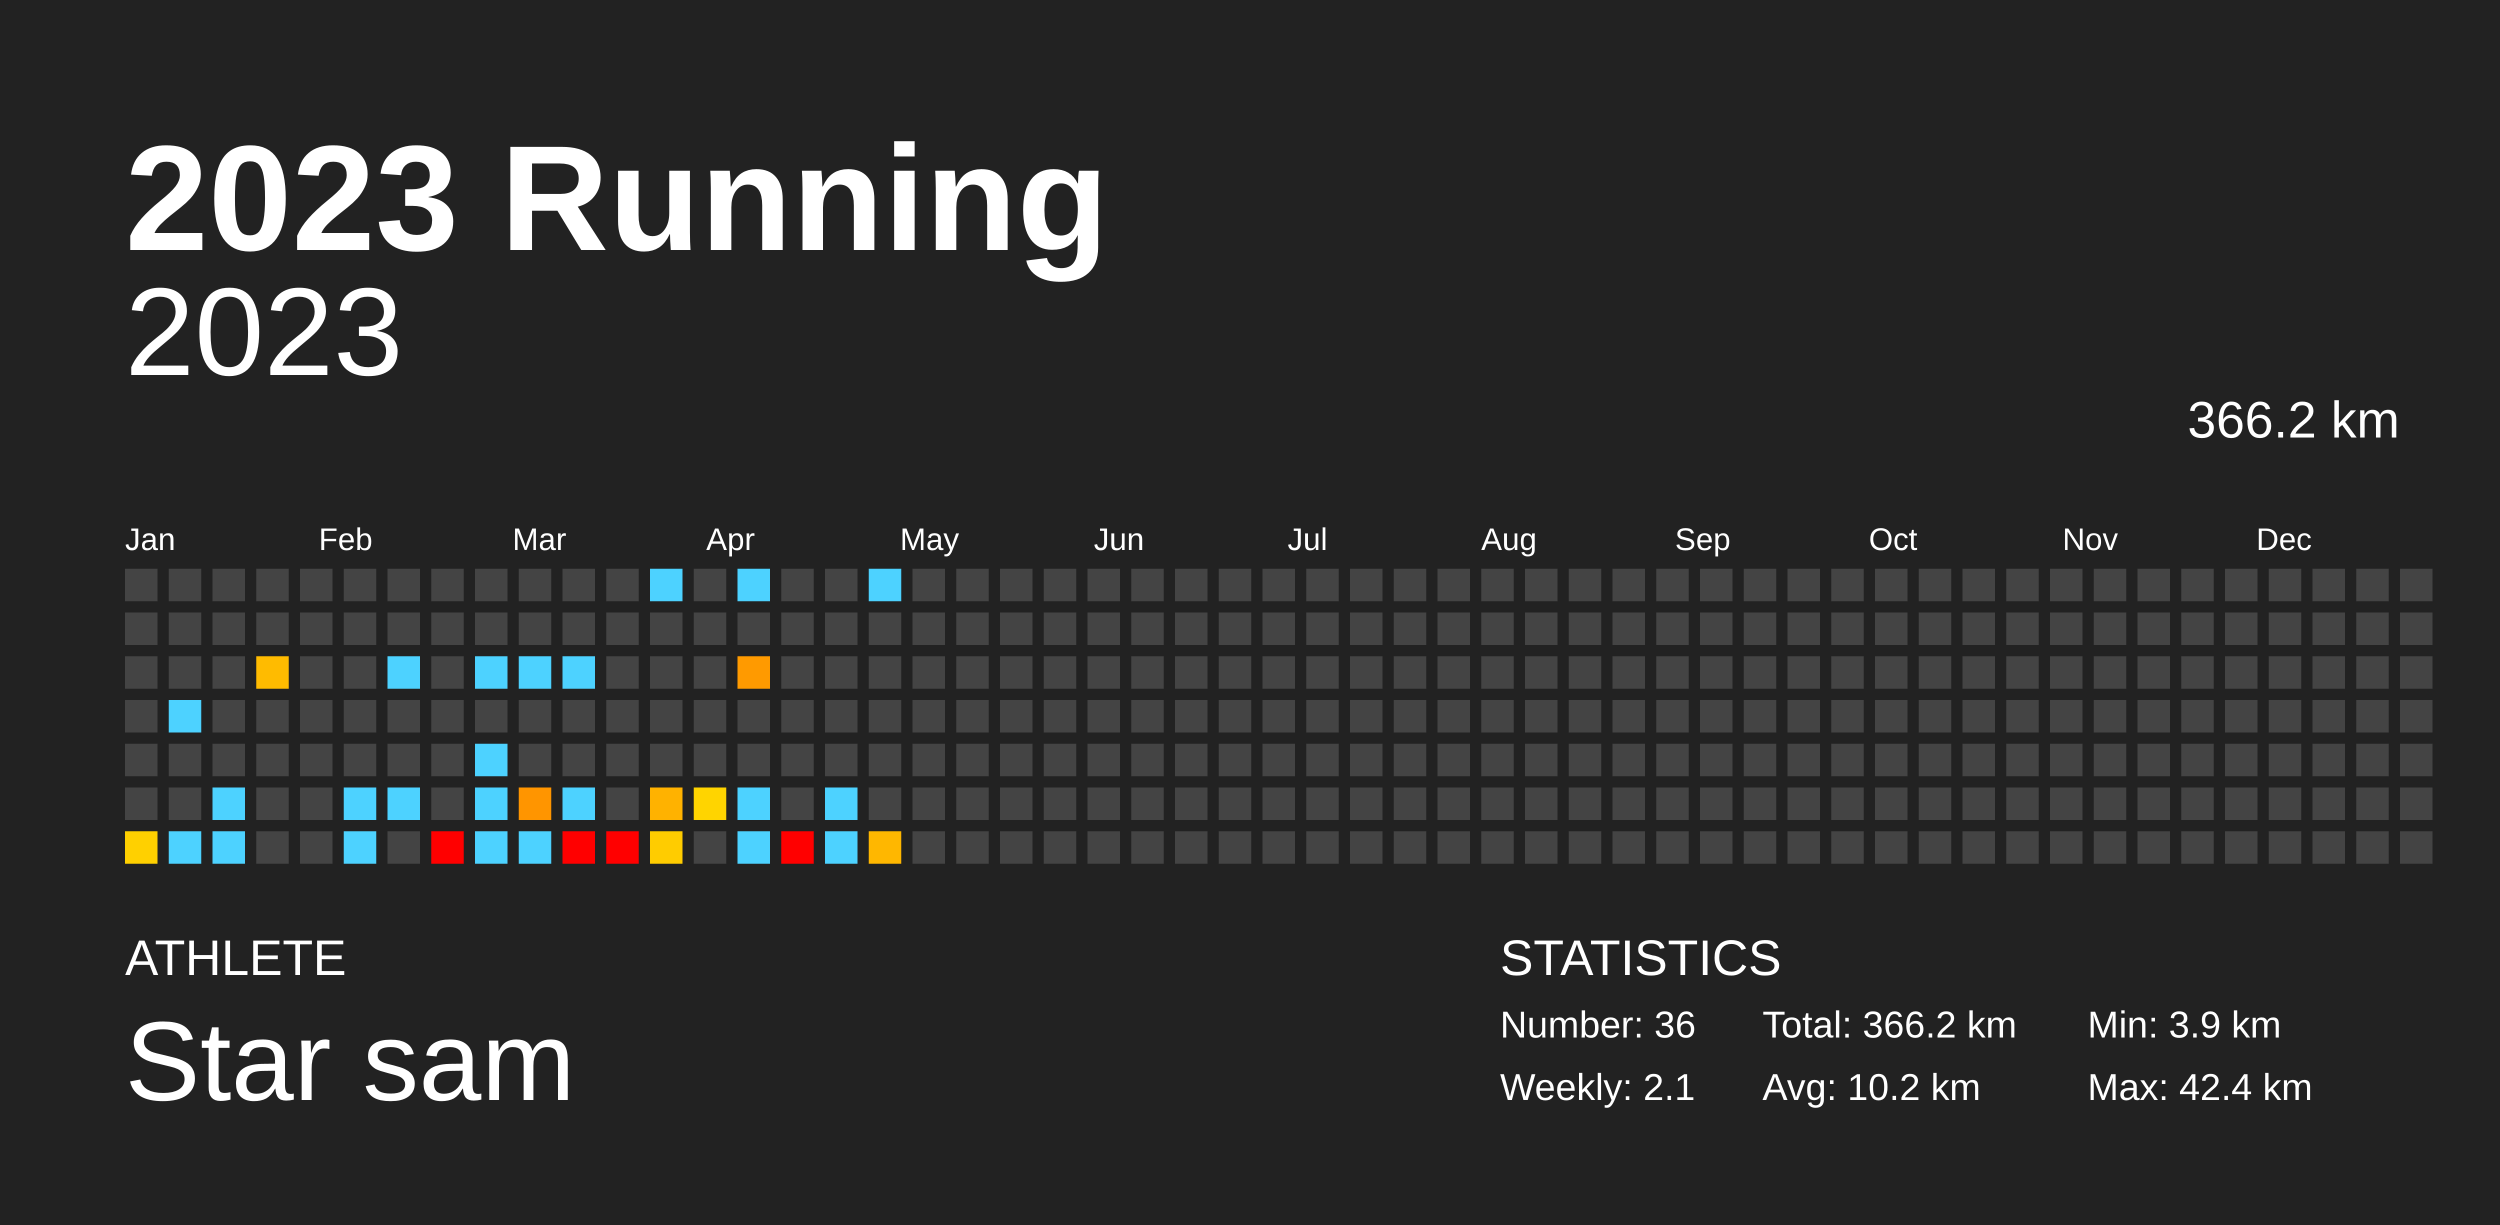
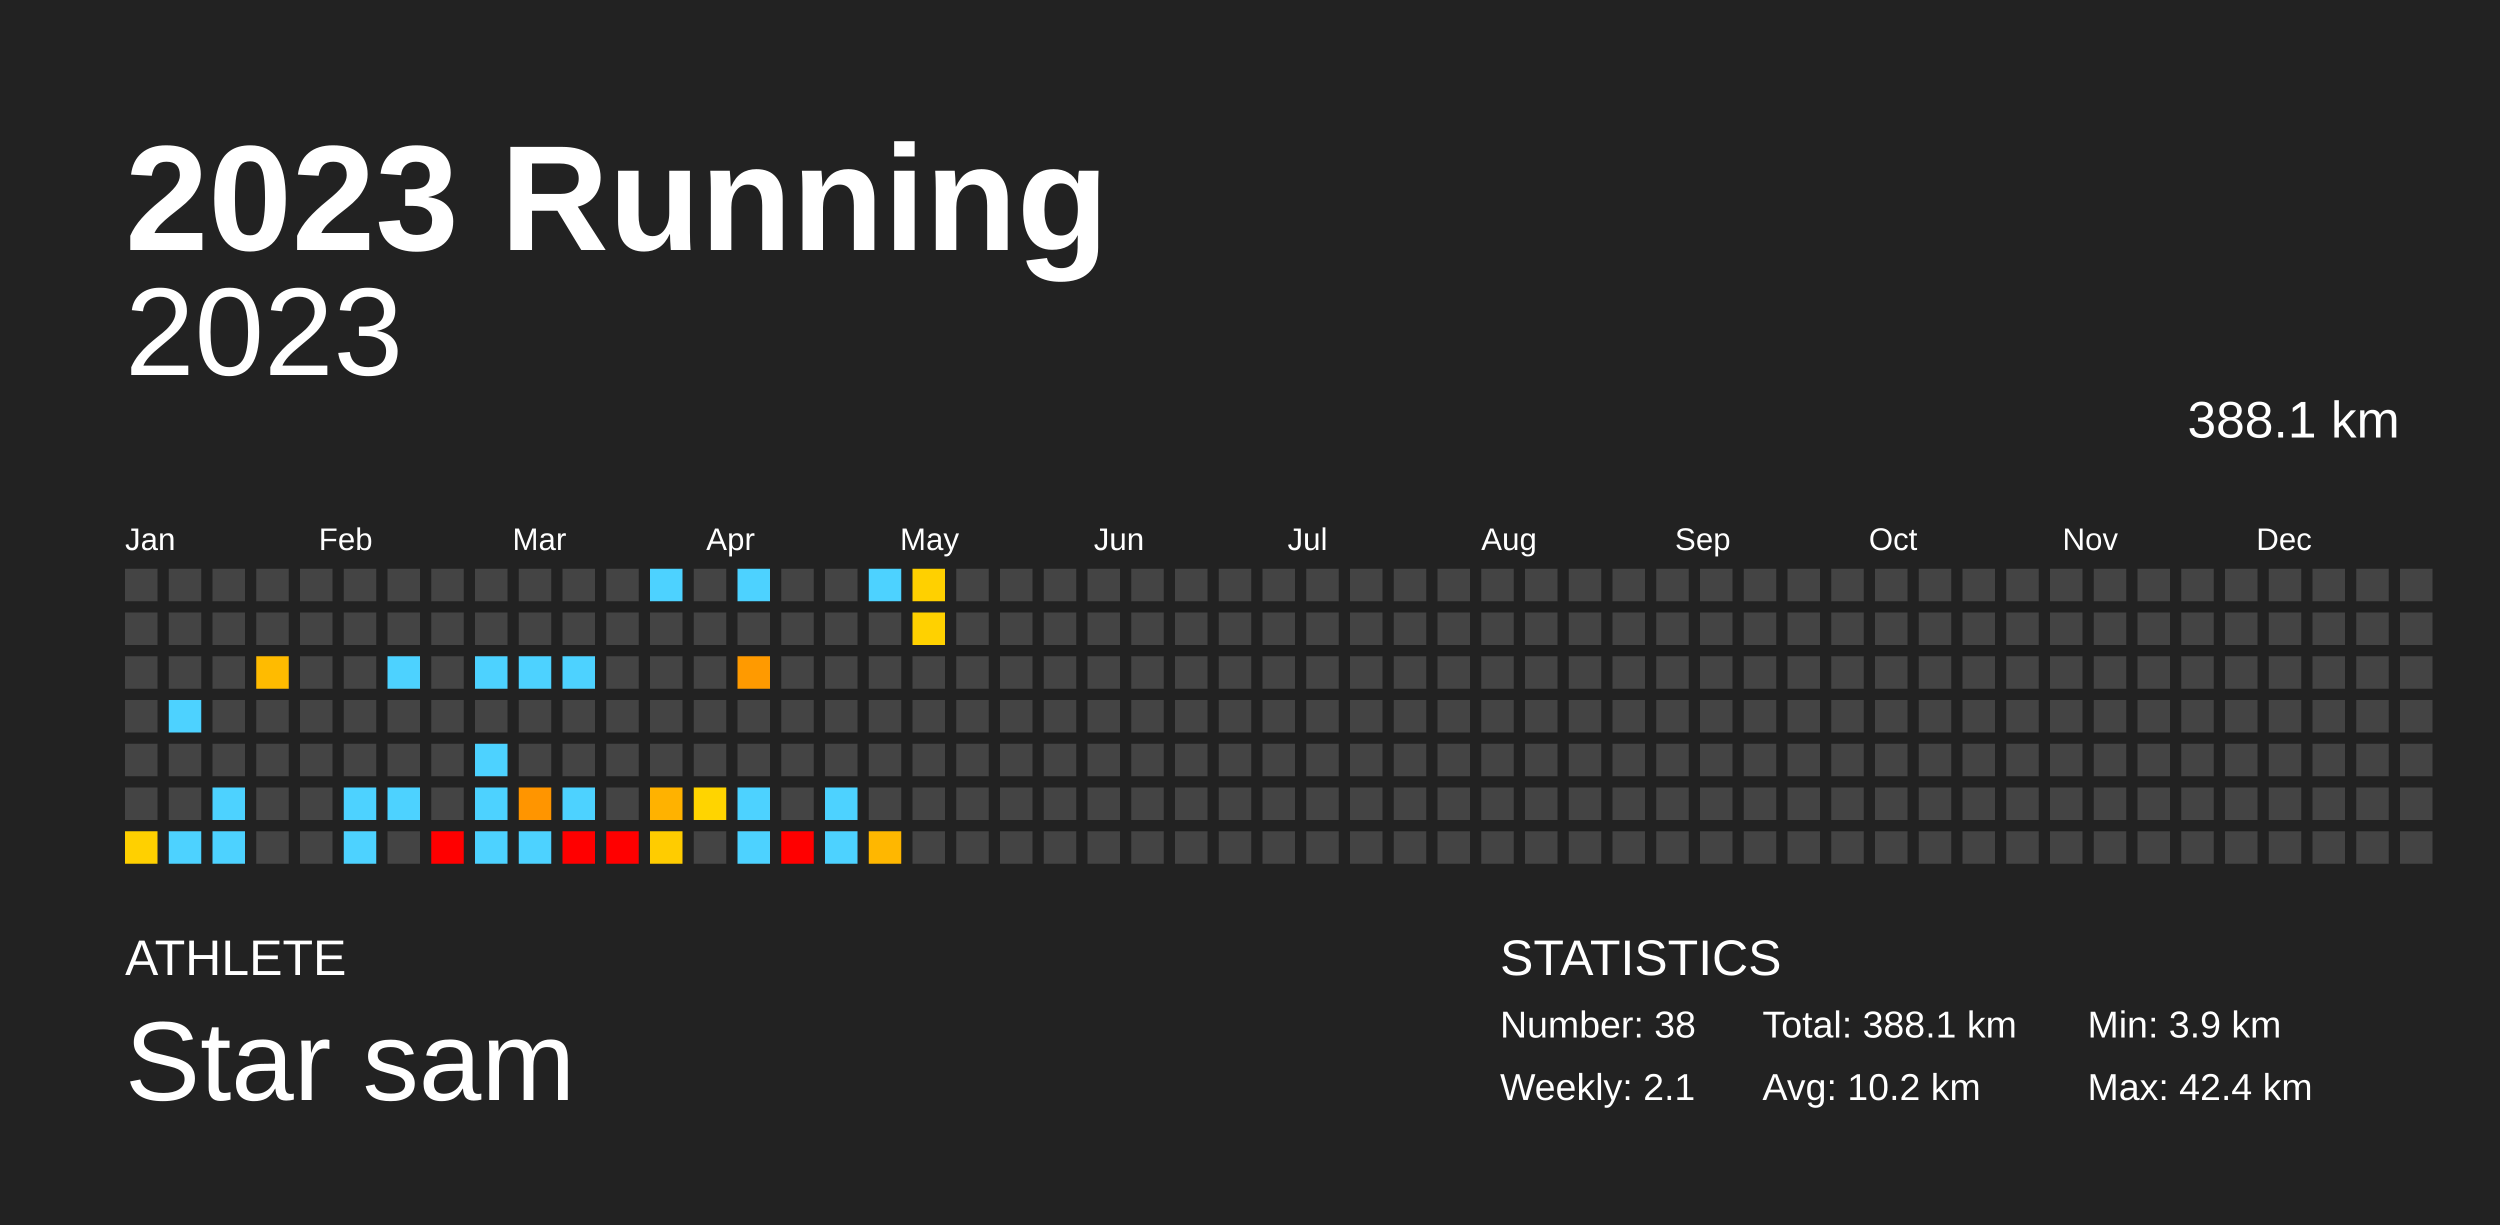
<svg xmlns="http://www.w3.org/2000/svg" baseProfile="full" height="98mm" version="1.1" viewBox="0,0,200,98" width="200mm">
  <defs />
  <rect fill="#222222" height="98" width="200" x="0" y="0" />
  <text fill="#FFFFFF" style="font-size:12px; font-family:Arial; font-weight:bold;" x="10" y="20">2023 Running</text>
  <text fill="#FFFFFF" style="font-size:4px; font-family:Arial" x="10" y="78">ATHLETE</text>
  <text fill="#FFFFFF" style="font-size:9px; font-family:Arial" x="10" y="88">Star sam</text>
  <text fill="#FFFFFF" style="font-size:4px; font-family:Arial" x="120" y="78">STATISTICS</text>
-   <text fill="#FFFFFF" style="font-size:3px; font-family:Arial" x="120" y="83">Number: 36</text>
+   <text fill="#FFFFFF" style="font-size:3px; font-family:Arial" x="120" y="83">Number: 38</text>
  <text fill="#FFFFFF" style="font-size:3px; font-family:Arial" x="120" y="88">Weekly: 2.1</text>
-   <text fill="#FFFFFF" style="font-size:3px; font-family:Arial" x="141" y="83">Total: 366.2 km</text>
+   <text fill="#FFFFFF" style="font-size:3px; font-family:Arial" x="141" y="83">Total: 388.1 km</text>
  <text fill="#FFFFFF" style="font-size:3px; font-family:Arial" x="141" y="88">Avg: 10.2 km</text>
  <text fill="#FFFFFF" style="font-size:3px; font-family:Arial" x="167" y="83">Min: 3.9 km</text>
  <text fill="#FFFFFF" style="font-size:3px; font-family:Arial" x="167" y="88">Max: 42.4 km</text>
  <text alignment-baseline="hanging" fill="#FFFFFF" style="font-size:10.0px; font-family:Arial;" x="10" y="30">2023</text>
-   <text alignment-baseline="hanging" fill="#FFFFFF" style="font-size:4.125px; font-family:Arial;" x="175" y="35">366.2 km</text>
+   <text alignment-baseline="hanging" fill="#FFFFFF" style="font-size:4.125px; font-family:Arial;" x="175" y="35">388.1 km</text>
  <text fill="#FFFFFF" style="font-size:2.5px; font-family:Arial" x="10.0" y="44">Jan</text>
  <text fill="#FFFFFF" style="font-size:2.5px; font-family:Arial" x="25.5" y="44">Feb</text>
  <text fill="#FFFFFF" style="font-size:2.5px; font-family:Arial" x="41.0" y="44">Mar</text>
  <text fill="#FFFFFF" style="font-size:2.5px; font-family:Arial" x="56.5" y="44">Apr</text>
  <text fill="#FFFFFF" style="font-size:2.5px; font-family:Arial" x="72.0" y="44">May</text>
  <text fill="#FFFFFF" style="font-size:2.5px; font-family:Arial" x="87.5" y="44">Jun</text>
  <text fill="#FFFFFF" style="font-size:2.5px; font-family:Arial" x="103.0" y="44">Jul</text>
  <text fill="#FFFFFF" style="font-size:2.5px; font-family:Arial" x="118.5" y="44">Aug</text>
  <text fill="#FFFFFF" style="font-size:2.5px; font-family:Arial" x="134.0" y="44">Sep</text>
  <text fill="#FFFFFF" style="font-size:2.5px; font-family:Arial" x="149.5" y="44">Oct</text>
  <text fill="#FFFFFF" style="font-size:2.5px; font-family:Arial" x="165.0" y="44">Nov</text>
  <text fill="#FFFFFF" style="font-size:2.5px; font-family:Arial" x="180.5" y="44">Dec</text>
  <rect fill="#444444" height="2.6" width="2.6" x="10.0" y="45.5" />
  <rect fill="#444444" height="2.6" width="2.6" x="10.0" y="49.0" />
  <rect fill="#444444" height="2.6" width="2.6" x="10.0" y="52.5" />
  <rect fill="#444444" height="2.6" width="2.6" x="10.0" y="56.0" />
  <rect fill="#444444" height="2.6" width="2.6" x="10.0" y="59.5" />
  <rect fill="#444444" height="2.6" width="2.6" x="10.0" y="63.0" />
  <rect fill="#ffd000" height="2.6" width="2.6" x="10.0" y="66.5" />
  <rect fill="#444444" height="2.6" width="2.6" x="13.5" y="45.5" />
  <rect fill="#444444" height="2.6" width="2.6" x="13.5" y="49.0" />
  <rect fill="#444444" height="2.6" width="2.6" x="13.5" y="52.5" />
  <rect fill="#4dd2ff" height="2.6" width="2.6" x="13.5" y="56.0" />
  <rect fill="#444444" height="2.6" width="2.6" x="13.5" y="59.5" />
  <rect fill="#444444" height="2.6" width="2.6" x="13.5" y="63.0" />
  <rect fill="#4dd2ff" height="2.6" width="2.6" x="13.5" y="66.5" />
  <rect fill="#444444" height="2.6" width="2.6" x="17.0" y="45.5" />
  <rect fill="#444444" height="2.6" width="2.6" x="17.0" y="49.0" />
  <rect fill="#444444" height="2.6" width="2.6" x="17.0" y="52.5" />
  <rect fill="#444444" height="2.6" width="2.6" x="17.0" y="56.0" />
  <rect fill="#444444" height="2.6" width="2.6" x="17.0" y="59.5" />
  <rect fill="#4dd2ff" height="2.6" width="2.6" x="17.0" y="63.0" />
  <rect fill="#4dd2ff" height="2.6" width="2.6" x="17.0" y="66.5" />
  <rect fill="#444444" height="2.6" width="2.6" x="20.5" y="45.5" />
  <rect fill="#444444" height="2.6" width="2.6" x="20.5" y="49.0" />
  <rect fill="#ffbb00" height="2.6" width="2.6" x="20.5" y="52.5" />
  <rect fill="#444444" height="2.6" width="2.6" x="20.5" y="56.0" />
  <rect fill="#444444" height="2.6" width="2.6" x="20.5" y="59.5" />
  <rect fill="#444444" height="2.6" width="2.6" x="20.5" y="63.0" />
  <rect fill="#444444" height="2.6" width="2.6" x="20.5" y="66.5" />
  <rect fill="#444444" height="2.6" width="2.6" x="24.0" y="45.5" />
  <rect fill="#444444" height="2.6" width="2.6" x="24.0" y="49.0" />
  <rect fill="#444444" height="2.6" width="2.6" x="24.0" y="52.5" />
  <rect fill="#444444" height="2.6" width="2.6" x="24.0" y="56.0" />
  <rect fill="#444444" height="2.6" width="2.6" x="24.0" y="59.5" />
  <rect fill="#444444" height="2.6" width="2.6" x="24.0" y="63.0" />
  <rect fill="#444444" height="2.6" width="2.6" x="24.0" y="66.5" />
  <rect fill="#444444" height="2.6" width="2.6" x="27.5" y="45.5" />
  <rect fill="#444444" height="2.6" width="2.6" x="27.5" y="49.0" />
  <rect fill="#444444" height="2.6" width="2.6" x="27.5" y="52.5" />
  <rect fill="#444444" height="2.6" width="2.6" x="27.5" y="56.0" />
  <rect fill="#444444" height="2.6" width="2.6" x="27.5" y="59.5" />
  <rect fill="#4dd2ff" height="2.6" width="2.6" x="27.5" y="63.0" />
  <rect fill="#4dd2ff" height="2.6" width="2.6" x="27.5" y="66.5" />
  <rect fill="#444444" height="2.6" width="2.6" x="31.0" y="45.5" />
  <rect fill="#444444" height="2.6" width="2.6" x="31.0" y="49.0" />
  <rect fill="#4dd2ff" height="2.6" width="2.6" x="31.0" y="52.5" />
  <rect fill="#444444" height="2.6" width="2.6" x="31.0" y="56.0" />
  <rect fill="#444444" height="2.6" width="2.6" x="31.0" y="59.5" />
  <rect fill="#4dd2ff" height="2.6" width="2.6" x="31.0" y="63.0" />
  <rect fill="#444444" height="2.6" width="2.6" x="31.0" y="66.5" />
  <rect fill="#444444" height="2.6" width="2.6" x="34.5" y="45.5" />
  <rect fill="#444444" height="2.6" width="2.6" x="34.5" y="49.0" />
  <rect fill="#444444" height="2.6" width="2.6" x="34.5" y="52.5" />
  <rect fill="#444444" height="2.6" width="2.6" x="34.5" y="56.0" />
  <rect fill="#444444" height="2.6" width="2.6" x="34.5" y="59.5" />
  <rect fill="#444444" height="2.6" width="2.6" x="34.5" y="63.0" />
  <rect fill="red" height="2.6" width="2.6" x="34.5" y="66.5" />
  <rect fill="#444444" height="2.6" width="2.6" x="38.0" y="45.5" />
  <rect fill="#444444" height="2.6" width="2.6" x="38.0" y="49.0" />
  <rect fill="#4dd2ff" height="2.6" width="2.6" x="38.0" y="52.5" />
  <rect fill="#444444" height="2.6" width="2.6" x="38.0" y="56.0" />
  <rect fill="#4dd2ff" height="2.6" width="2.6" x="38.0" y="59.5" />
  <rect fill="#4dd2ff" height="2.6" width="2.6" x="38.0" y="63.0" />
  <rect fill="#4dd2ff" height="2.6" width="2.6" x="38.0" y="66.5" />
  <rect fill="#444444" height="2.6" width="2.6" x="41.5" y="45.5" />
  <rect fill="#444444" height="2.6" width="2.6" x="41.5" y="49.0" />
  <rect fill="#4dd2ff" height="2.6" width="2.6" x="41.5" y="52.5" />
  <rect fill="#444444" height="2.6" width="2.6" x="41.5" y="56.0" />
  <rect fill="#444444" height="2.6" width="2.6" x="41.5" y="59.5" />
  <rect fill="#ff9500" height="2.6" width="2.6" x="41.5" y="63.0" />
  <rect fill="#4dd2ff" height="2.6" width="2.6" x="41.5" y="66.5" />
  <rect fill="#444444" height="2.6" width="2.6" x="45.0" y="45.5" />
  <rect fill="#444444" height="2.6" width="2.6" x="45.0" y="49.0" />
  <rect fill="#4dd2ff" height="2.6" width="2.6" x="45.0" y="52.5" />
  <rect fill="#444444" height="2.6" width="2.6" x="45.0" y="56.0" />
  <rect fill="#444444" height="2.6" width="2.6" x="45.0" y="59.5" />
  <rect fill="#4dd2ff" height="2.6" width="2.6" x="45.0" y="63.0" />
  <rect fill="red" height="2.6" width="2.6" x="45.0" y="66.5" />
  <rect fill="#444444" height="2.6" width="2.6" x="48.5" y="45.5" />
  <rect fill="#444444" height="2.6" width="2.6" x="48.5" y="49.0" />
  <rect fill="#444444" height="2.6" width="2.6" x="48.5" y="52.5" />
  <rect fill="#444444" height="2.6" width="2.6" x="48.5" y="56.0" />
  <rect fill="#444444" height="2.6" width="2.6" x="48.5" y="59.5" />
  <rect fill="#444444" height="2.6" width="2.6" x="48.5" y="63.0" />
  <rect fill="red" height="2.6" width="2.6" x="48.5" y="66.5" />
  <rect fill="#4dd2ff" height="2.6" width="2.6" x="52.0" y="45.5" />
  <rect fill="#444444" height="2.6" width="2.6" x="52.0" y="49.0" />
  <rect fill="#444444" height="2.6" width="2.6" x="52.0" y="52.5" />
  <rect fill="#444444" height="2.6" width="2.6" x="52.0" y="56.0" />
  <rect fill="#444444" height="2.6" width="2.6" x="52.0" y="59.5" />
  <rect fill="#ffb200" height="2.6" width="2.6" x="52.0" y="63.0" />
  <rect fill="#ffcc00" height="2.6" width="2.6" x="52.0" y="66.5" />
  <rect fill="#444444" height="2.6" width="2.6" x="55.5" y="45.5" />
  <rect fill="#444444" height="2.6" width="2.6" x="55.5" y="49.0" />
  <rect fill="#444444" height="2.6" width="2.6" x="55.5" y="52.5" />
  <rect fill="#444444" height="2.6" width="2.6" x="55.5" y="56.0" />
  <rect fill="#444444" height="2.6" width="2.6" x="55.5" y="59.5" />
  <rect fill="#ffd400" height="2.6" width="2.6" x="55.5" y="63.0" />
  <rect fill="#444444" height="2.6" width="2.6" x="55.5" y="66.5" />
  <rect fill="#4dd2ff" height="2.6" width="2.6" x="59.0" y="45.5" />
  <rect fill="#444444" height="2.6" width="2.6" x="59.0" y="49.0" />
  <rect fill="#ff9a00" height="2.6" width="2.6" x="59.0" y="52.5" />
  <rect fill="#444444" height="2.6" width="2.6" x="59.0" y="56.0" />
  <rect fill="#444444" height="2.6" width="2.6" x="59.0" y="59.5" />
  <rect fill="#4dd2ff" height="2.6" width="2.6" x="59.0" y="63.0" />
  <rect fill="#4dd2ff" height="2.6" width="2.6" x="59.0" y="66.5" />
  <rect fill="#444444" height="2.6" width="2.6" x="62.5" y="45.5" />
  <rect fill="#444444" height="2.6" width="2.6" x="62.5" y="49.0" />
  <rect fill="#444444" height="2.6" width="2.6" x="62.5" y="52.5" />
  <rect fill="#444444" height="2.6" width="2.6" x="62.5" y="56.0" />
  <rect fill="#444444" height="2.6" width="2.6" x="62.5" y="59.5" />
  <rect fill="#444444" height="2.6" width="2.6" x="62.5" y="63.0" />
  <rect fill="red" height="2.6" width="2.6" x="62.5" y="66.5" />
  <rect fill="#444444" height="2.6" width="2.6" x="66.0" y="45.5" />
  <rect fill="#444444" height="2.6" width="2.6" x="66.0" y="49.0" />
  <rect fill="#444444" height="2.6" width="2.6" x="66.0" y="52.5" />
  <rect fill="#444444" height="2.6" width="2.6" x="66.0" y="56.0" />
  <rect fill="#444444" height="2.6" width="2.6" x="66.0" y="59.5" />
  <rect fill="#4dd2ff" height="2.6" width="2.6" x="66.0" y="63.0" />
  <rect fill="#4dd2ff" height="2.6" width="2.6" x="66.0" y="66.5" />
  <rect fill="#4dd2ff" height="2.6" width="2.6" x="69.5" y="45.5" />
  <rect fill="#444444" height="2.6" width="2.6" x="69.5" y="49.0" />
  <rect fill="#444444" height="2.6" width="2.6" x="69.5" y="52.5" />
  <rect fill="#444444" height="2.6" width="2.6" x="69.5" y="56.0" />
  <rect fill="#444444" height="2.6" width="2.6" x="69.5" y="59.5" />
  <rect fill="#444444" height="2.6" width="2.6" x="69.5" y="63.0" />
  <rect fill="#ffb700" height="2.6" width="2.6" x="69.5" y="66.5" />
-   <rect fill="#444444" height="2.6" width="2.6" x="73.0" y="45.5" />
-   <rect fill="#444444" height="2.6" width="2.6" x="73.0" y="49.0" />
+   <rect fill="#ffd000" height="2.6" width="2.6" x="73.0" y="45.5" />
+   <rect fill="#ffd100" height="2.6" width="2.6" x="73.0" y="49.0" />
  <rect fill="#444444" height="2.6" width="2.6" x="73.0" y="52.5" />
  <rect fill="#444444" height="2.6" width="2.6" x="73.0" y="56.0" />
  <rect fill="#444444" height="2.6" width="2.6" x="73.0" y="59.5" />
  <rect fill="#444444" height="2.6" width="2.6" x="73.0" y="63.0" />
  <rect fill="#444444" height="2.6" width="2.6" x="73.0" y="66.5" />
  <rect fill="#444444" height="2.6" width="2.6" x="76.5" y="45.5" />
  <rect fill="#444444" height="2.6" width="2.6" x="76.5" y="49.0" />
  <rect fill="#444444" height="2.6" width="2.6" x="76.5" y="52.5" />
  <rect fill="#444444" height="2.6" width="2.6" x="76.5" y="56.0" />
  <rect fill="#444444" height="2.6" width="2.6" x="76.5" y="59.5" />
  <rect fill="#444444" height="2.6" width="2.6" x="76.5" y="63.0" />
  <rect fill="#444444" height="2.6" width="2.6" x="76.5" y="66.5" />
  <rect fill="#444444" height="2.6" width="2.6" x="80.0" y="45.5" />
  <rect fill="#444444" height="2.6" width="2.6" x="80.0" y="49.0" />
  <rect fill="#444444" height="2.6" width="2.6" x="80.0" y="52.5" />
  <rect fill="#444444" height="2.6" width="2.6" x="80.0" y="56.0" />
  <rect fill="#444444" height="2.6" width="2.6" x="80.0" y="59.5" />
  <rect fill="#444444" height="2.6" width="2.6" x="80.0" y="63.0" />
  <rect fill="#444444" height="2.6" width="2.6" x="80.0" y="66.5" />
  <rect fill="#444444" height="2.6" width="2.6" x="83.5" y="45.5" />
  <rect fill="#444444" height="2.6" width="2.6" x="83.5" y="49.0" />
  <rect fill="#444444" height="2.6" width="2.6" x="83.5" y="52.5" />
  <rect fill="#444444" height="2.6" width="2.6" x="83.5" y="56.0" />
  <rect fill="#444444" height="2.6" width="2.6" x="83.5" y="59.5" />
  <rect fill="#444444" height="2.6" width="2.6" x="83.5" y="63.0" />
  <rect fill="#444444" height="2.6" width="2.6" x="83.5" y="66.5" />
  <rect fill="#444444" height="2.6" width="2.6" x="87.0" y="45.5" />
  <rect fill="#444444" height="2.6" width="2.6" x="87.0" y="49.0" />
  <rect fill="#444444" height="2.6" width="2.6" x="87.0" y="52.5" />
  <rect fill="#444444" height="2.6" width="2.6" x="87.0" y="56.0" />
  <rect fill="#444444" height="2.6" width="2.6" x="87.0" y="59.5" />
  <rect fill="#444444" height="2.6" width="2.6" x="87.0" y="63.0" />
  <rect fill="#444444" height="2.6" width="2.6" x="87.0" y="66.5" />
  <rect fill="#444444" height="2.6" width="2.6" x="90.5" y="45.5" />
  <rect fill="#444444" height="2.6" width="2.6" x="90.5" y="49.0" />
  <rect fill="#444444" height="2.6" width="2.6" x="90.5" y="52.5" />
  <rect fill="#444444" height="2.6" width="2.6" x="90.5" y="56.0" />
  <rect fill="#444444" height="2.6" width="2.6" x="90.5" y="59.5" />
  <rect fill="#444444" height="2.6" width="2.6" x="90.5" y="63.0" />
  <rect fill="#444444" height="2.6" width="2.6" x="90.5" y="66.5" />
  <rect fill="#444444" height="2.6" width="2.6" x="94.0" y="45.5" />
  <rect fill="#444444" height="2.6" width="2.6" x="94.0" y="49.0" />
  <rect fill="#444444" height="2.6" width="2.6" x="94.0" y="52.5" />
  <rect fill="#444444" height="2.6" width="2.6" x="94.0" y="56.0" />
  <rect fill="#444444" height="2.6" width="2.6" x="94.0" y="59.5" />
  <rect fill="#444444" height="2.6" width="2.6" x="94.0" y="63.0" />
  <rect fill="#444444" height="2.6" width="2.6" x="94.0" y="66.5" />
  <rect fill="#444444" height="2.6" width="2.6" x="97.5" y="45.5" />
  <rect fill="#444444" height="2.6" width="2.6" x="97.5" y="49.0" />
  <rect fill="#444444" height="2.6" width="2.6" x="97.5" y="52.5" />
  <rect fill="#444444" height="2.6" width="2.6" x="97.5" y="56.0" />
  <rect fill="#444444" height="2.6" width="2.6" x="97.5" y="59.5" />
  <rect fill="#444444" height="2.6" width="2.6" x="97.5" y="63.0" />
  <rect fill="#444444" height="2.6" width="2.6" x="97.5" y="66.5" />
  <rect fill="#444444" height="2.6" width="2.6" x="101.0" y="45.5" />
  <rect fill="#444444" height="2.6" width="2.6" x="101.0" y="49.0" />
  <rect fill="#444444" height="2.6" width="2.6" x="101.0" y="52.5" />
  <rect fill="#444444" height="2.6" width="2.6" x="101.0" y="56.0" />
  <rect fill="#444444" height="2.6" width="2.6" x="101.0" y="59.5" />
  <rect fill="#444444" height="2.6" width="2.6" x="101.0" y="63.0" />
  <rect fill="#444444" height="2.6" width="2.6" x="101.0" y="66.5" />
  <rect fill="#444444" height="2.6" width="2.6" x="104.5" y="45.5" />
  <rect fill="#444444" height="2.6" width="2.6" x="104.5" y="49.0" />
  <rect fill="#444444" height="2.6" width="2.6" x="104.5" y="52.5" />
  <rect fill="#444444" height="2.6" width="2.6" x="104.5" y="56.0" />
  <rect fill="#444444" height="2.6" width="2.6" x="104.5" y="59.5" />
  <rect fill="#444444" height="2.6" width="2.6" x="104.5" y="63.0" />
  <rect fill="#444444" height="2.6" width="2.6" x="104.5" y="66.5" />
  <rect fill="#444444" height="2.6" width="2.6" x="108.0" y="45.5" />
  <rect fill="#444444" height="2.6" width="2.6" x="108.0" y="49.0" />
  <rect fill="#444444" height="2.6" width="2.6" x="108.0" y="52.5" />
  <rect fill="#444444" height="2.6" width="2.6" x="108.0" y="56.0" />
  <rect fill="#444444" height="2.6" width="2.6" x="108.0" y="59.5" />
  <rect fill="#444444" height="2.6" width="2.6" x="108.0" y="63.0" />
  <rect fill="#444444" height="2.6" width="2.6" x="108.0" y="66.5" />
  <rect fill="#444444" height="2.6" width="2.6" x="111.5" y="45.5" />
  <rect fill="#444444" height="2.6" width="2.6" x="111.5" y="49.0" />
  <rect fill="#444444" height="2.6" width="2.6" x="111.5" y="52.5" />
  <rect fill="#444444" height="2.6" width="2.6" x="111.5" y="56.0" />
  <rect fill="#444444" height="2.6" width="2.6" x="111.5" y="59.5" />
  <rect fill="#444444" height="2.6" width="2.6" x="111.5" y="63.0" />
  <rect fill="#444444" height="2.6" width="2.6" x="111.5" y="66.5" />
  <rect fill="#444444" height="2.6" width="2.6" x="115.0" y="45.5" />
  <rect fill="#444444" height="2.6" width="2.6" x="115.0" y="49.0" />
  <rect fill="#444444" height="2.6" width="2.6" x="115.0" y="52.5" />
  <rect fill="#444444" height="2.6" width="2.6" x="115.0" y="56.0" />
  <rect fill="#444444" height="2.6" width="2.6" x="115.0" y="59.5" />
  <rect fill="#444444" height="2.6" width="2.6" x="115.0" y="63.0" />
  <rect fill="#444444" height="2.6" width="2.6" x="115.0" y="66.5" />
  <rect fill="#444444" height="2.6" width="2.6" x="118.5" y="45.5" />
  <rect fill="#444444" height="2.6" width="2.6" x="118.5" y="49.0" />
  <rect fill="#444444" height="2.6" width="2.6" x="118.5" y="52.5" />
  <rect fill="#444444" height="2.6" width="2.6" x="118.5" y="56.0" />
  <rect fill="#444444" height="2.6" width="2.6" x="118.5" y="59.5" />
  <rect fill="#444444" height="2.6" width="2.6" x="118.5" y="63.0" />
  <rect fill="#444444" height="2.6" width="2.6" x="118.5" y="66.5" />
  <rect fill="#444444" height="2.6" width="2.6" x="122.0" y="45.5" />
  <rect fill="#444444" height="2.6" width="2.6" x="122.0" y="49.0" />
  <rect fill="#444444" height="2.6" width="2.6" x="122.0" y="52.5" />
  <rect fill="#444444" height="2.6" width="2.6" x="122.0" y="56.0" />
  <rect fill="#444444" height="2.6" width="2.6" x="122.0" y="59.5" />
  <rect fill="#444444" height="2.6" width="2.6" x="122.0" y="63.0" />
  <rect fill="#444444" height="2.6" width="2.6" x="122.0" y="66.5" />
  <rect fill="#444444" height="2.6" width="2.6" x="125.5" y="45.5" />
  <rect fill="#444444" height="2.6" width="2.6" x="125.5" y="49.0" />
  <rect fill="#444444" height="2.6" width="2.6" x="125.5" y="52.5" />
  <rect fill="#444444" height="2.6" width="2.6" x="125.5" y="56.0" />
  <rect fill="#444444" height="2.6" width="2.6" x="125.5" y="59.5" />
  <rect fill="#444444" height="2.6" width="2.6" x="125.5" y="63.0" />
  <rect fill="#444444" height="2.6" width="2.6" x="125.5" y="66.5" />
  <rect fill="#444444" height="2.6" width="2.6" x="129.0" y="45.5" />
  <rect fill="#444444" height="2.6" width="2.6" x="129.0" y="49.0" />
  <rect fill="#444444" height="2.6" width="2.6" x="129.0" y="52.5" />
  <rect fill="#444444" height="2.6" width="2.6" x="129.0" y="56.0" />
  <rect fill="#444444" height="2.6" width="2.6" x="129.0" y="59.5" />
  <rect fill="#444444" height="2.6" width="2.6" x="129.0" y="63.0" />
  <rect fill="#444444" height="2.6" width="2.6" x="129.0" y="66.5" />
  <rect fill="#444444" height="2.6" width="2.6" x="132.5" y="45.5" />
  <rect fill="#444444" height="2.6" width="2.6" x="132.5" y="49.0" />
  <rect fill="#444444" height="2.6" width="2.6" x="132.5" y="52.5" />
  <rect fill="#444444" height="2.6" width="2.6" x="132.5" y="56.0" />
  <rect fill="#444444" height="2.6" width="2.6" x="132.5" y="59.5" />
  <rect fill="#444444" height="2.6" width="2.6" x="132.5" y="63.0" />
  <rect fill="#444444" height="2.6" width="2.6" x="132.5" y="66.5" />
  <rect fill="#444444" height="2.6" width="2.6" x="136.0" y="45.5" />
  <rect fill="#444444" height="2.6" width="2.6" x="136.0" y="49.0" />
  <rect fill="#444444" height="2.6" width="2.6" x="136.0" y="52.5" />
  <rect fill="#444444" height="2.6" width="2.6" x="136.0" y="56.0" />
  <rect fill="#444444" height="2.6" width="2.6" x="136.0" y="59.5" />
  <rect fill="#444444" height="2.6" width="2.6" x="136.0" y="63.0" />
  <rect fill="#444444" height="2.6" width="2.6" x="136.0" y="66.5" />
  <rect fill="#444444" height="2.6" width="2.6" x="139.5" y="45.5" />
  <rect fill="#444444" height="2.6" width="2.6" x="139.5" y="49.0" />
  <rect fill="#444444" height="2.6" width="2.6" x="139.5" y="52.5" />
  <rect fill="#444444" height="2.6" width="2.6" x="139.5" y="56.0" />
  <rect fill="#444444" height="2.6" width="2.6" x="139.5" y="59.5" />
  <rect fill="#444444" height="2.6" width="2.6" x="139.5" y="63.0" />
  <rect fill="#444444" height="2.6" width="2.6" x="139.5" y="66.5" />
  <rect fill="#444444" height="2.6" width="2.6" x="143.0" y="45.5" />
  <rect fill="#444444" height="2.6" width="2.6" x="143.0" y="49.0" />
  <rect fill="#444444" height="2.6" width="2.6" x="143.0" y="52.5" />
  <rect fill="#444444" height="2.6" width="2.6" x="143.0" y="56.0" />
  <rect fill="#444444" height="2.6" width="2.6" x="143.0" y="59.5" />
  <rect fill="#444444" height="2.6" width="2.6" x="143.0" y="63.0" />
  <rect fill="#444444" height="2.6" width="2.6" x="143.0" y="66.5" />
  <rect fill="#444444" height="2.6" width="2.6" x="146.5" y="45.5" />
  <rect fill="#444444" height="2.6" width="2.6" x="146.5" y="49.0" />
  <rect fill="#444444" height="2.6" width="2.6" x="146.5" y="52.5" />
  <rect fill="#444444" height="2.6" width="2.6" x="146.5" y="56.0" />
  <rect fill="#444444" height="2.6" width="2.6" x="146.5" y="59.5" />
  <rect fill="#444444" height="2.6" width="2.6" x="146.5" y="63.0" />
  <rect fill="#444444" height="2.6" width="2.6" x="146.5" y="66.5" />
  <rect fill="#444444" height="2.6" width="2.6" x="150.0" y="45.5" />
  <rect fill="#444444" height="2.6" width="2.6" x="150.0" y="49.0" />
  <rect fill="#444444" height="2.6" width="2.6" x="150.0" y="52.5" />
  <rect fill="#444444" height="2.6" width="2.6" x="150.0" y="56.0" />
  <rect fill="#444444" height="2.6" width="2.6" x="150.0" y="59.5" />
  <rect fill="#444444" height="2.6" width="2.6" x="150.0" y="63.0" />
  <rect fill="#444444" height="2.6" width="2.6" x="150.0" y="66.5" />
  <rect fill="#444444" height="2.6" width="2.6" x="153.5" y="45.5" />
  <rect fill="#444444" height="2.6" width="2.6" x="153.5" y="49.0" />
  <rect fill="#444444" height="2.6" width="2.6" x="153.5" y="52.5" />
  <rect fill="#444444" height="2.6" width="2.6" x="153.5" y="56.0" />
  <rect fill="#444444" height="2.6" width="2.6" x="153.5" y="59.5" />
  <rect fill="#444444" height="2.6" width="2.6" x="153.5" y="63.0" />
  <rect fill="#444444" height="2.6" width="2.6" x="153.5" y="66.5" />
  <rect fill="#444444" height="2.6" width="2.6" x="157.0" y="45.5" />
  <rect fill="#444444" height="2.6" width="2.6" x="157.0" y="49.0" />
  <rect fill="#444444" height="2.6" width="2.6" x="157.0" y="52.5" />
  <rect fill="#444444" height="2.6" width="2.6" x="157.0" y="56.0" />
  <rect fill="#444444" height="2.6" width="2.6" x="157.0" y="59.5" />
  <rect fill="#444444" height="2.6" width="2.6" x="157.0" y="63.0" />
  <rect fill="#444444" height="2.6" width="2.6" x="157.0" y="66.5" />
  <rect fill="#444444" height="2.6" width="2.6" x="160.5" y="45.5" />
  <rect fill="#444444" height="2.6" width="2.6" x="160.5" y="49.0" />
  <rect fill="#444444" height="2.6" width="2.6" x="160.5" y="52.5" />
  <rect fill="#444444" height="2.6" width="2.6" x="160.5" y="56.0" />
  <rect fill="#444444" height="2.6" width="2.6" x="160.5" y="59.5" />
  <rect fill="#444444" height="2.6" width="2.6" x="160.5" y="63.0" />
  <rect fill="#444444" height="2.6" width="2.6" x="160.5" y="66.5" />
  <rect fill="#444444" height="2.6" width="2.6" x="164.0" y="45.5" />
  <rect fill="#444444" height="2.6" width="2.6" x="164.0" y="49.0" />
  <rect fill="#444444" height="2.6" width="2.6" x="164.0" y="52.5" />
  <rect fill="#444444" height="2.6" width="2.6" x="164.0" y="56.0" />
  <rect fill="#444444" height="2.6" width="2.6" x="164.0" y="59.5" />
  <rect fill="#444444" height="2.6" width="2.6" x="164.0" y="63.0" />
  <rect fill="#444444" height="2.6" width="2.6" x="164.0" y="66.5" />
  <rect fill="#444444" height="2.6" width="2.6" x="167.5" y="45.5" />
  <rect fill="#444444" height="2.6" width="2.6" x="167.5" y="49.0" />
  <rect fill="#444444" height="2.6" width="2.6" x="167.5" y="52.5" />
  <rect fill="#444444" height="2.6" width="2.6" x="167.5" y="56.0" />
  <rect fill="#444444" height="2.6" width="2.6" x="167.5" y="59.5" />
  <rect fill="#444444" height="2.6" width="2.6" x="167.5" y="63.0" />
  <rect fill="#444444" height="2.6" width="2.6" x="167.5" y="66.5" />
  <rect fill="#444444" height="2.6" width="2.6" x="171.0" y="45.5" />
  <rect fill="#444444" height="2.6" width="2.6" x="171.0" y="49.0" />
  <rect fill="#444444" height="2.6" width="2.6" x="171.0" y="52.5" />
  <rect fill="#444444" height="2.6" width="2.6" x="171.0" y="56.0" />
  <rect fill="#444444" height="2.6" width="2.6" x="171.0" y="59.5" />
  <rect fill="#444444" height="2.6" width="2.6" x="171.0" y="63.0" />
  <rect fill="#444444" height="2.6" width="2.6" x="171.0" y="66.5" />
  <rect fill="#444444" height="2.6" width="2.6" x="174.5" y="45.5" />
  <rect fill="#444444" height="2.6" width="2.6" x="174.5" y="49.0" />
  <rect fill="#444444" height="2.6" width="2.6" x="174.5" y="52.5" />
  <rect fill="#444444" height="2.6" width="2.6" x="174.5" y="56.0" />
  <rect fill="#444444" height="2.6" width="2.6" x="174.5" y="59.5" />
  <rect fill="#444444" height="2.6" width="2.6" x="174.5" y="63.0" />
  <rect fill="#444444" height="2.6" width="2.6" x="174.5" y="66.5" />
  <rect fill="#444444" height="2.6" width="2.6" x="178.0" y="45.5" />
  <rect fill="#444444" height="2.6" width="2.6" x="178.0" y="49.0" />
  <rect fill="#444444" height="2.6" width="2.6" x="178.0" y="52.5" />
  <rect fill="#444444" height="2.6" width="2.6" x="178.0" y="56.0" />
  <rect fill="#444444" height="2.6" width="2.6" x="178.0" y="59.5" />
  <rect fill="#444444" height="2.6" width="2.6" x="178.0" y="63.0" />
  <rect fill="#444444" height="2.6" width="2.6" x="178.0" y="66.5" />
  <rect fill="#444444" height="2.6" width="2.6" x="181.5" y="45.5" />
  <rect fill="#444444" height="2.6" width="2.6" x="181.5" y="49.0" />
  <rect fill="#444444" height="2.6" width="2.6" x="181.5" y="52.5" />
  <rect fill="#444444" height="2.6" width="2.6" x="181.5" y="56.0" />
  <rect fill="#444444" height="2.6" width="2.6" x="181.5" y="59.5" />
  <rect fill="#444444" height="2.6" width="2.6" x="181.5" y="63.0" />
  <rect fill="#444444" height="2.6" width="2.6" x="181.5" y="66.5" />
  <rect fill="#444444" height="2.6" width="2.6" x="185.0" y="45.5" />
  <rect fill="#444444" height="2.6" width="2.6" x="185.0" y="49.0" />
  <rect fill="#444444" height="2.6" width="2.6" x="185.0" y="52.5" />
  <rect fill="#444444" height="2.6" width="2.6" x="185.0" y="56.0" />
  <rect fill="#444444" height="2.6" width="2.6" x="185.0" y="59.5" />
  <rect fill="#444444" height="2.6" width="2.6" x="185.0" y="63.0" />
  <rect fill="#444444" height="2.6" width="2.6" x="185.0" y="66.5" />
  <rect fill="#444444" height="2.6" width="2.6" x="188.5" y="45.5" />
  <rect fill="#444444" height="2.6" width="2.6" x="188.5" y="49.0" />
  <rect fill="#444444" height="2.6" width="2.6" x="188.5" y="52.5" />
  <rect fill="#444444" height="2.6" width="2.6" x="188.5" y="56.0" />
  <rect fill="#444444" height="2.6" width="2.6" x="188.5" y="59.5" />
  <rect fill="#444444" height="2.6" width="2.6" x="188.5" y="63.0" />
  <rect fill="#444444" height="2.6" width="2.6" x="188.5" y="66.5" />
  <rect fill="#444444" height="2.6" width="2.6" x="192.0" y="45.5" />
  <rect fill="#444444" height="2.6" width="2.6" x="192.0" y="49.0" />
  <rect fill="#444444" height="2.6" width="2.6" x="192.0" y="52.5" />
  <rect fill="#444444" height="2.6" width="2.6" x="192.0" y="56.0" />
  <rect fill="#444444" height="2.6" width="2.6" x="192.0" y="59.5" />
  <rect fill="#444444" height="2.6" width="2.6" x="192.0" y="63.0" />
  <rect fill="#444444" height="2.6" width="2.6" x="192.0" y="66.5" />
</svg>
